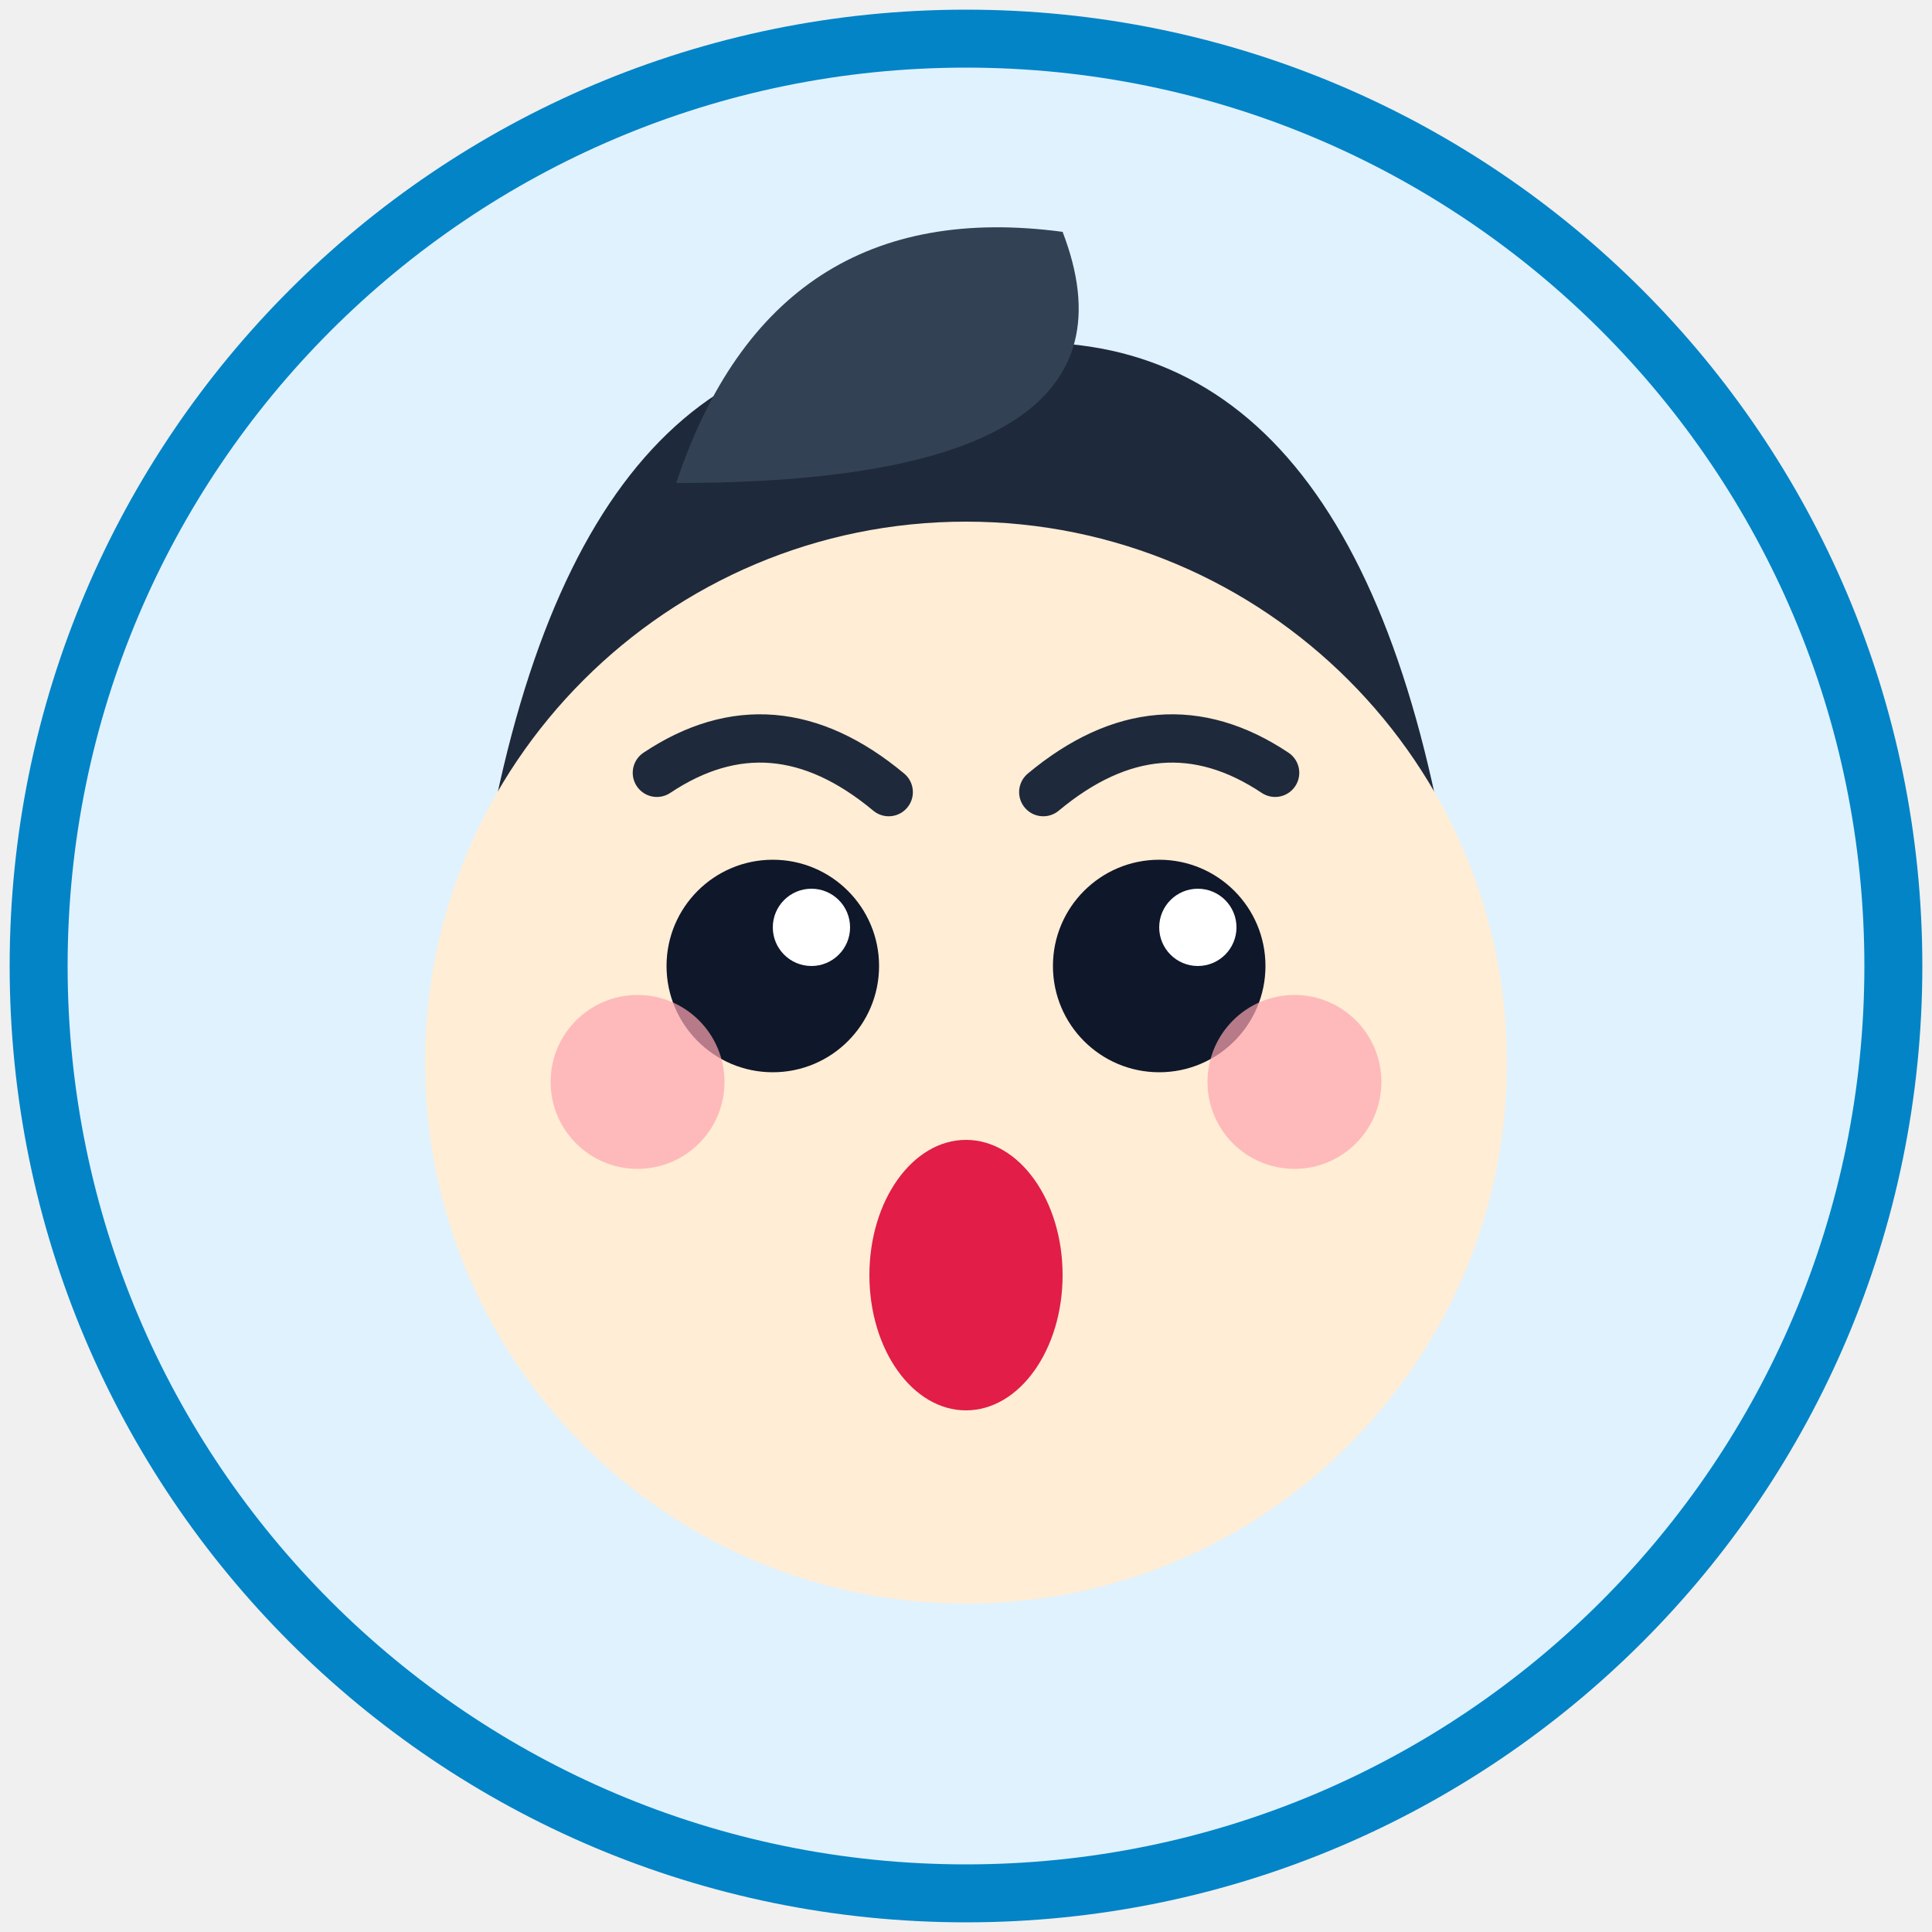
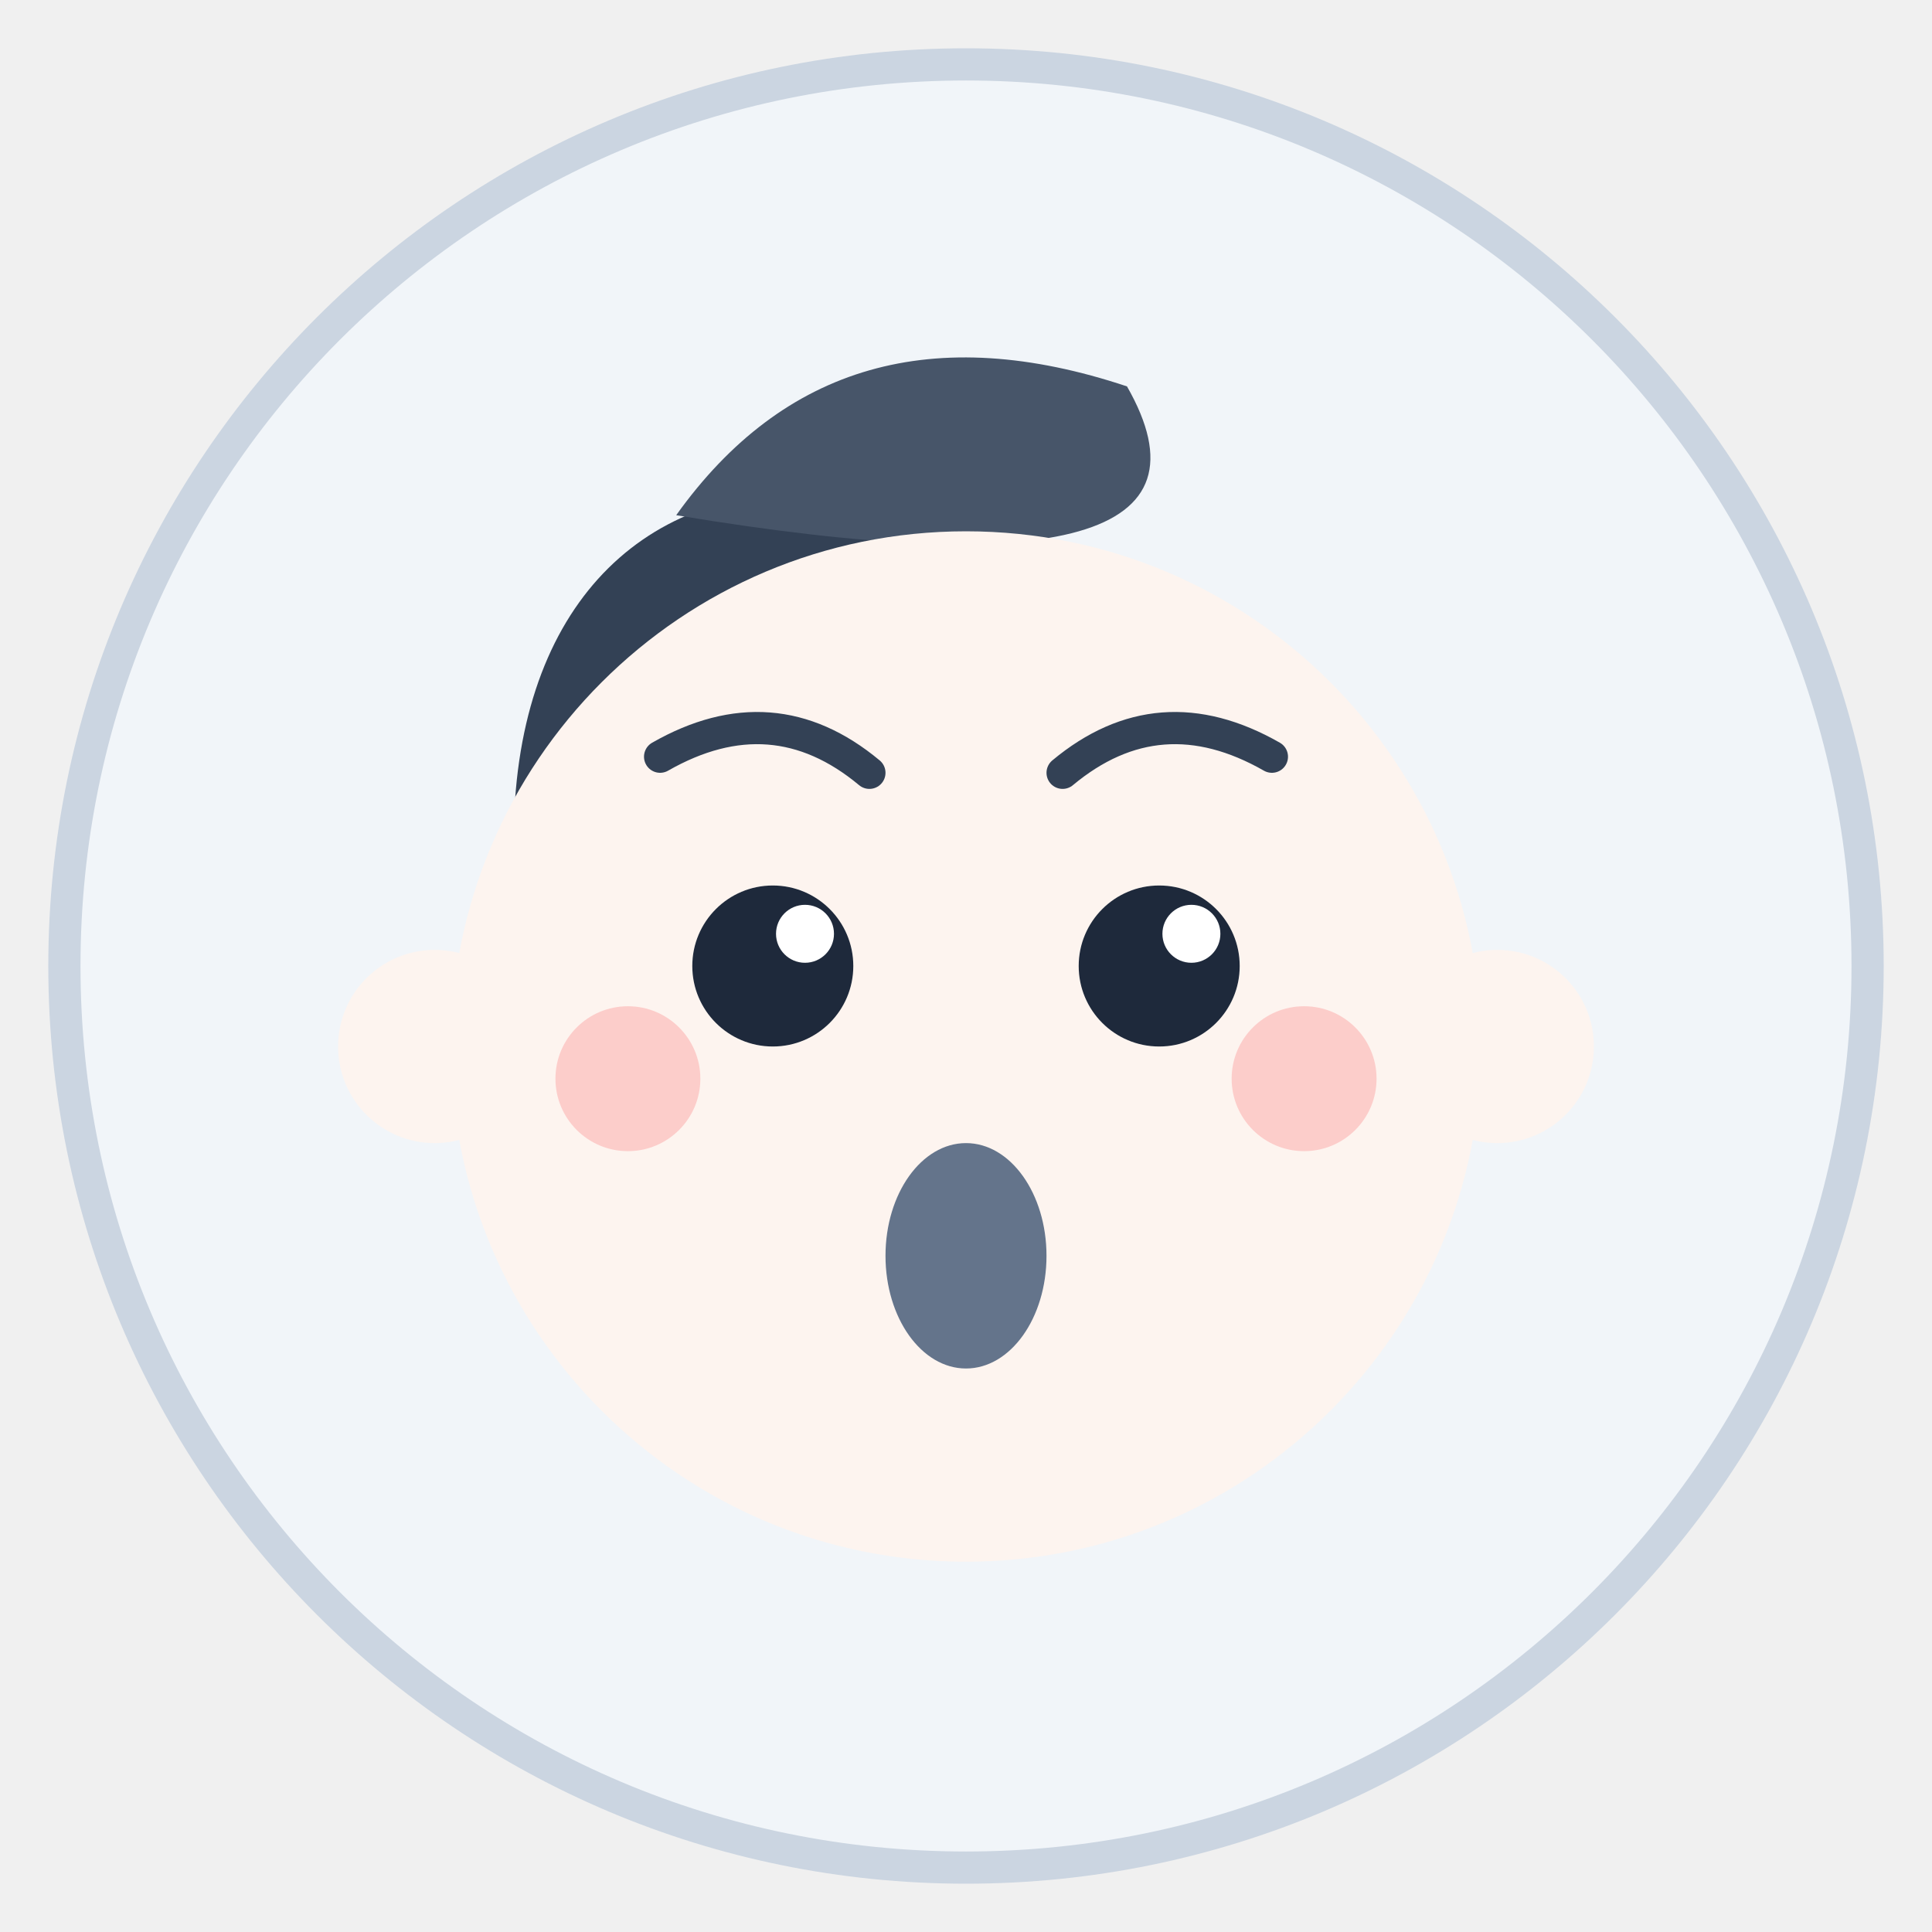
- <svg xmlns="http://www.w3.org/2000/svg" viewBox="0 0 100 100" width="100" height="100">
-   <circle cx="50" cy="50" r="48" fill="#E0F2FE" stroke="#0284C7" stroke-width="3" />
-   <path d="M 25 45 Q 30 15 50 18 Q 70 15 75 45 C 65 30 35 30 25 45 Z" fill="#1E293B" />
-   <path d="M 35 25 Q 40 10 55 12 Q 60 25 35 25 Z" fill="#334155" />
-   <circle cx="50" cy="55" r="28" fill="#FFEDD5" />
-   <circle cx="40" cy="50" r="5.5" fill="#0F172A" />
-   <circle cx="60" cy="50" r="5.5" fill="#0F172A" />
-   <circle cx="42" cy="48" r="2" fill="#FFFFFF" />
-   <circle cx="62" cy="48" r="2" fill="#FFFFFF" />
-   <path d="M 34 40 Q 40 36 46 41" stroke="#1E293B" stroke-width="2.5" stroke-linecap="round" fill="none" />
-   <path d="M 54 41 Q 60 36 66 40" stroke="#1E293B" stroke-width="2.5" stroke-linecap="round" fill="none" />
-   <ellipse cx="50" cy="66" rx="5" ry="7" fill="#E11D48" />
-   <circle cx="33" cy="56" r="4.5" fill="#FDA4AF" opacity="0.7" />
-   <circle cx="67" cy="56" r="4.5" fill="#FDA4AF" opacity="0.7" />
+ <svg xmlns="http://www.w3.org/2000/svg" viewBox="0 0 120 120" width="120" height="120">
+   <circle cx="60" cy="60" r="56" fill="#F1F5F9" stroke="#CBD5E1" stroke-width="2" />
+   <path d="M 32 55 C 30 25, 60 20, 88 55 C 80 35, 45 35, 32 55 Z" fill="#334155" />
+   <path d="M 42 32 Q 52 18 70 24 Q 78 38 42 32 Z" fill="#475569" />
+   <circle cx="60" cy="65" r="32" fill="#FDF4EF" />
+   <circle cx="27" cy="65" r="6" fill="#FDF4EF" />
+   <circle cx="93" cy="65" r="6" fill="#FDF4EF" />
+   <circle cx="48" cy="60" r="5" fill="#1E293B" />
+   <circle cx="72" cy="60" r="5" fill="#1E293B" />
+   <circle cx="50" cy="58" r="1.8" fill="#FFFFFF" />
+   <circle cx="74" cy="58" r="1.8" fill="#FFFFFF" />
+   <path d="M 41 47 Q 48 43 54 48" stroke="#334155" stroke-width="2" stroke-linecap="round" fill="none" />
+   <path d="M 66 48 Q 72 43 79 47" stroke="#334155" stroke-width="2" stroke-linecap="round" fill="none" />
+   <ellipse cx="60" cy="78" rx="5" ry="7" fill="#64748B" />
+   <circle cx="39" cy="67" r="4.5" fill="#FCA5A5" opacity="0.5" />
+   <circle cx="81" cy="67" r="4.5" fill="#FCA5A5" opacity="0.5" />
</svg>
